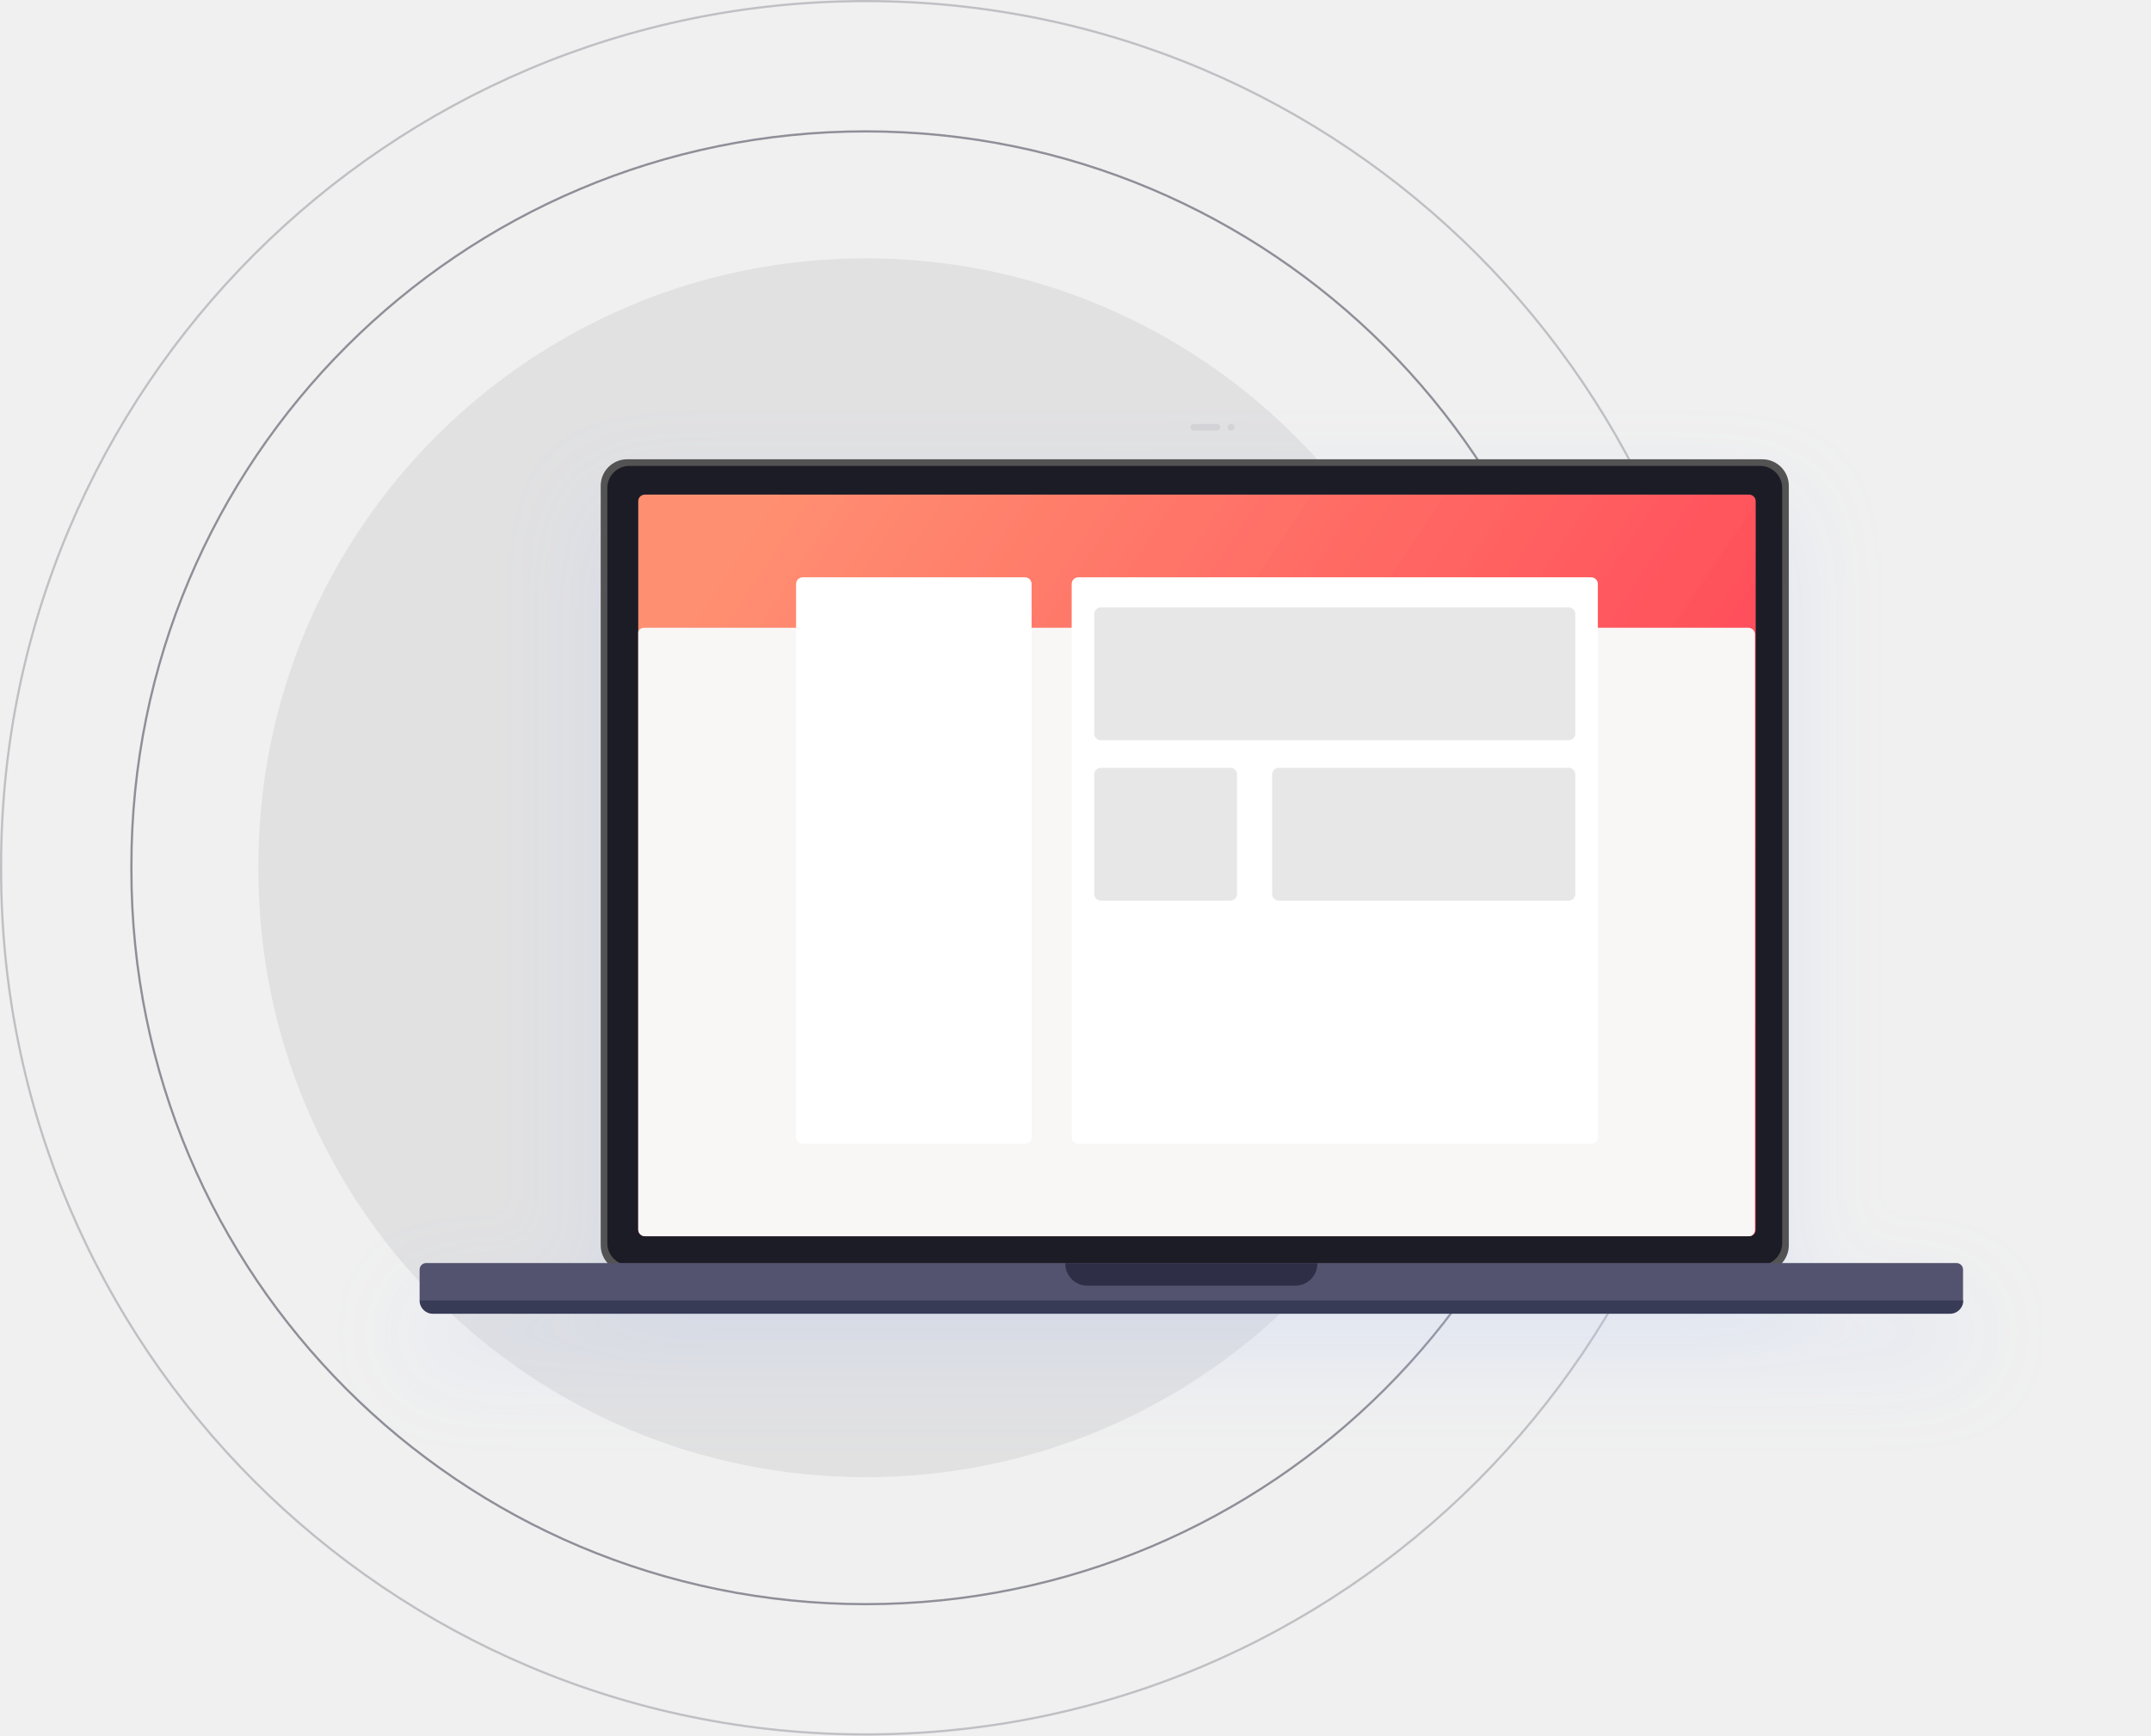
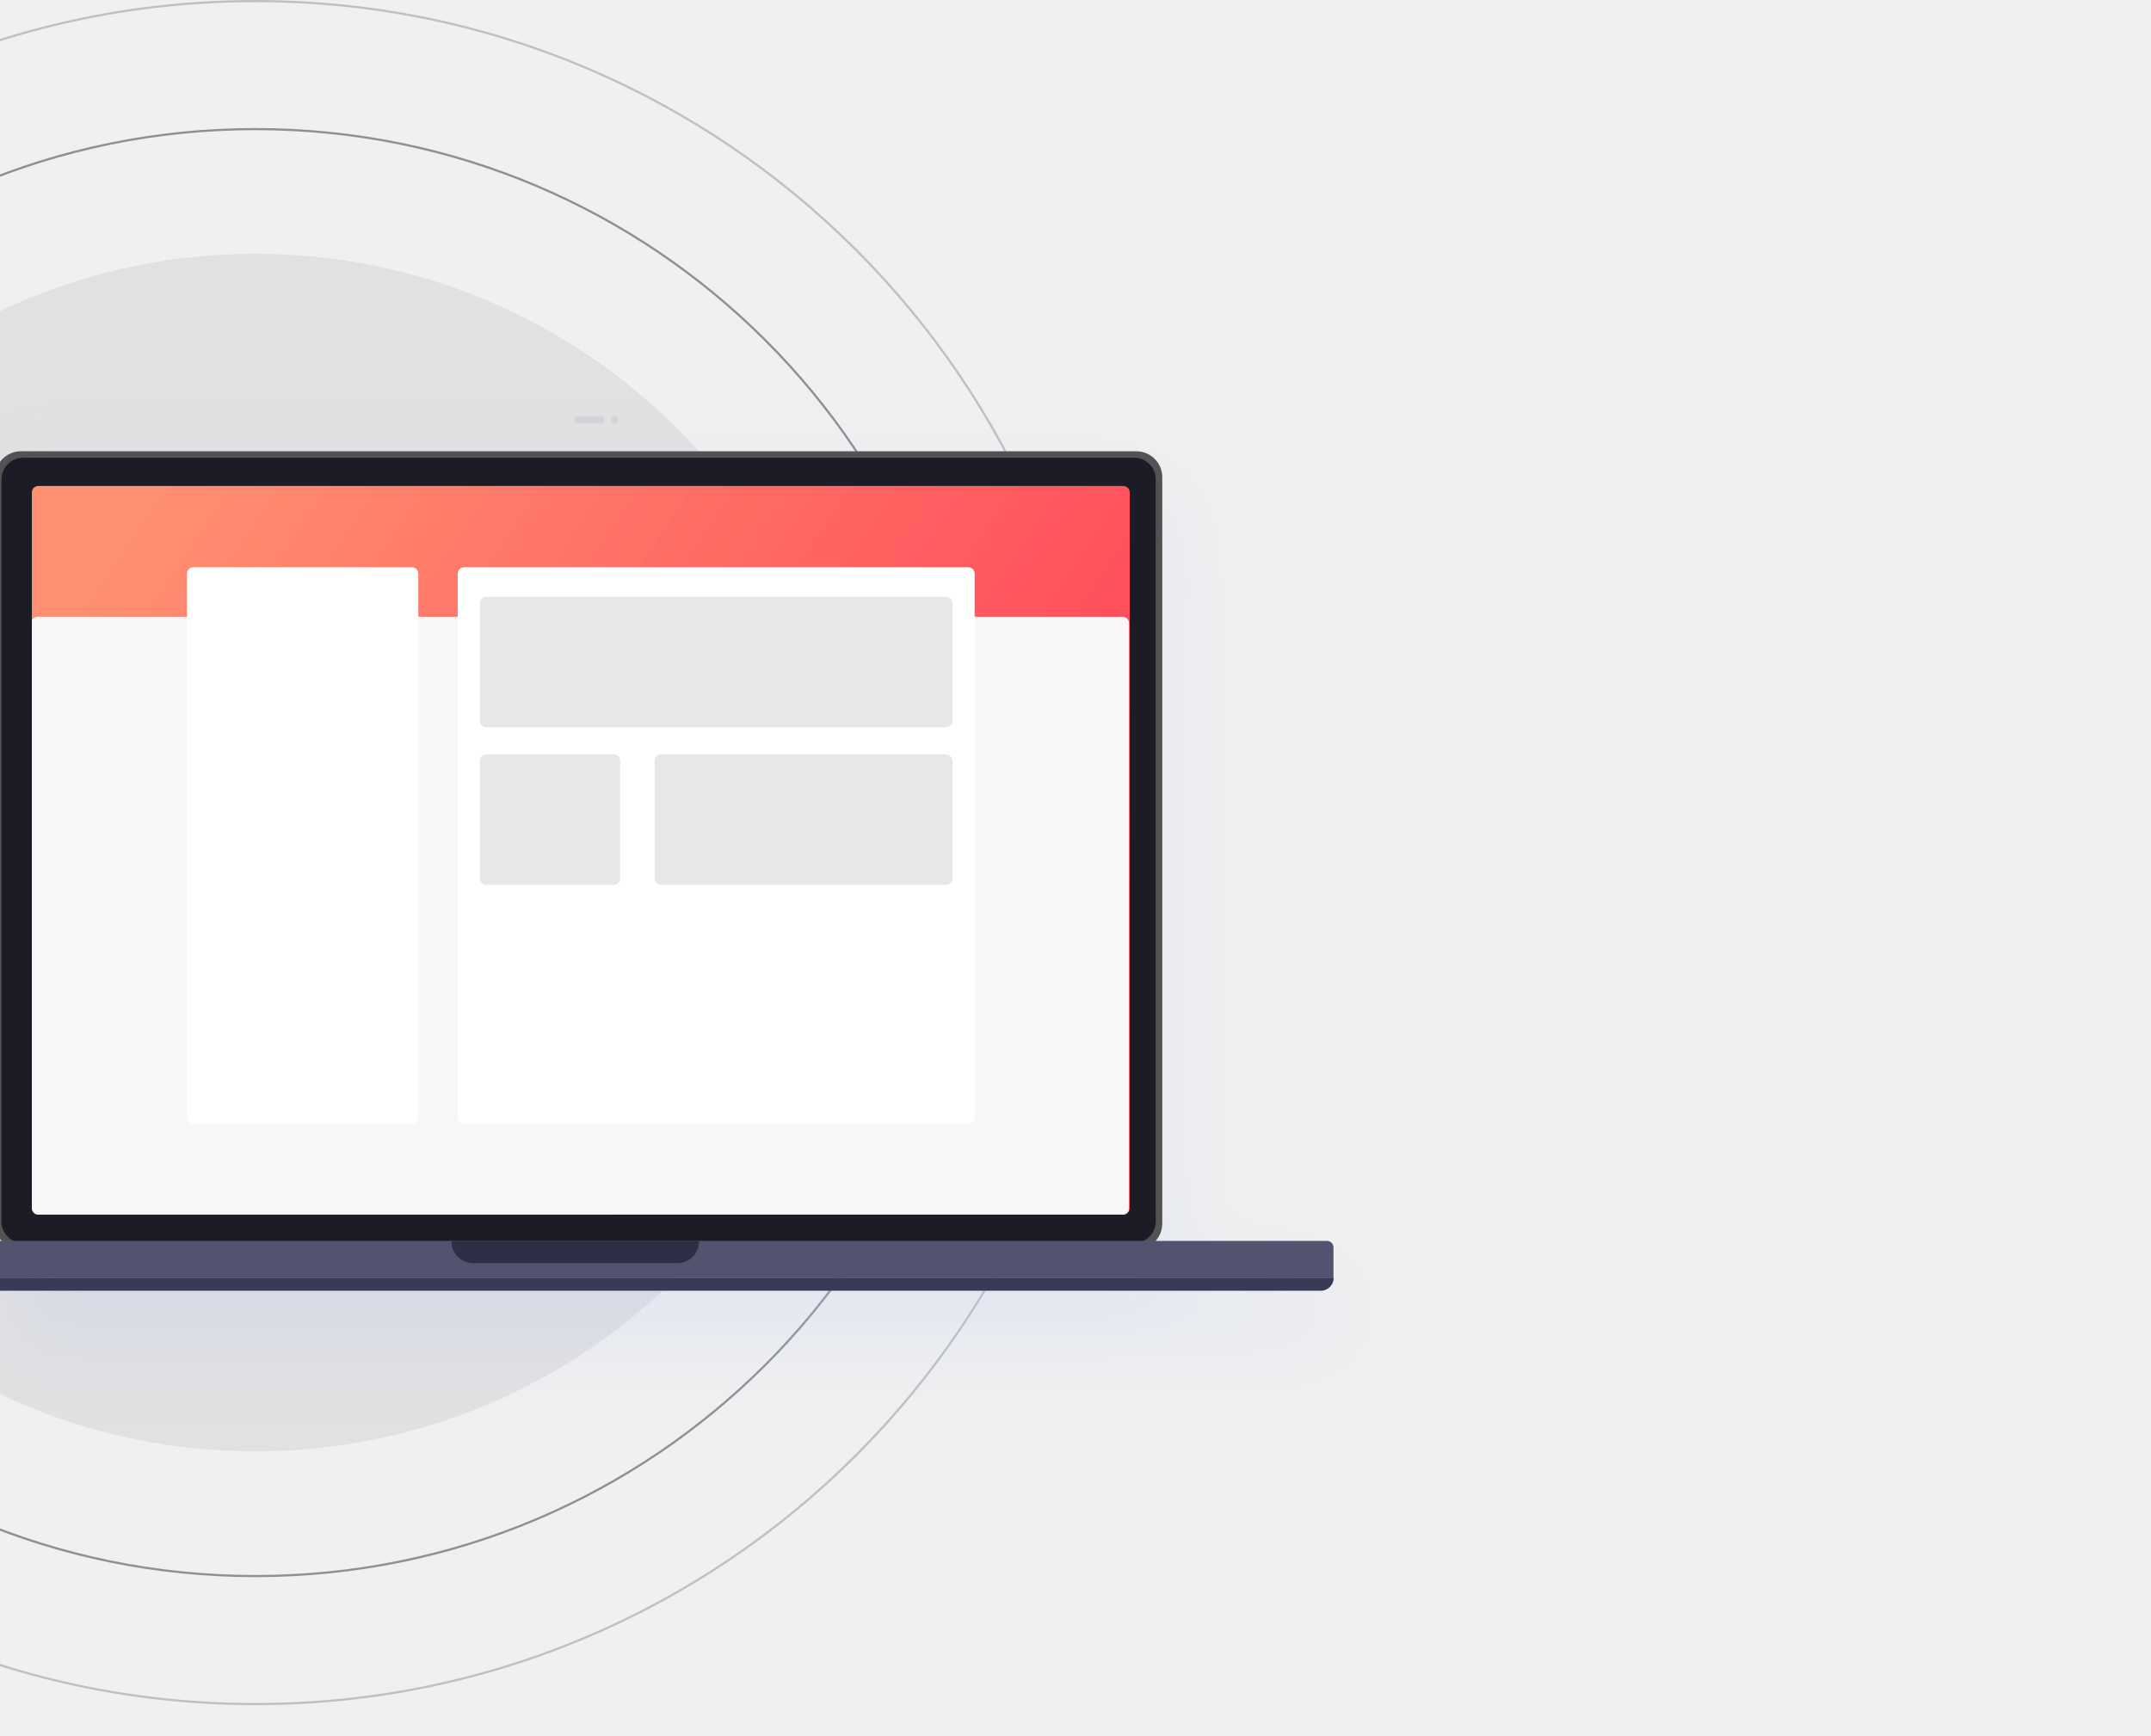
- <svg xmlns="http://www.w3.org/2000/svg" xmlns:xlink="http://www.w3.org/1999/xlink" width="974" height="786">
+ <svg xmlns="http://www.w3.org/2000/svg" xmlns:xlink="http://www.w3.org/1999/xlink" viewBox="370 0 800 800" width="974" height="786">
  <defs>
    <linearGradient x1="0%" y1="27.97%" x2="100%" y2="72.03%" id="c">
      <stop stop-color="#FF8F71" offset="0%" />
      <stop stop-color="#FF3E55" offset="100%" />
    </linearGradient>
    <filter x="-16.5%" y="-28.5%" width="132.9%" height="157.1%" filterUnits="objectBoundingBox" id="a">
      <feOffset dy="20" in="SourceAlpha" result="shadowOffsetOuter1" />
      <feGaussianBlur stdDeviation="20" in="shadowOffsetOuter1" result="shadowBlurOuter1" />
      <feColorMatrix values="0 0 0 0 0.422 0 0 0 0 0.554 0 0 0 0 0.894 0 0 0 0.243 0" in="shadowBlurOuter1" result="shadowMatrixOuter1" />
      <feMerge>
        <feMergeNode in="shadowMatrixOuter1" />
        <feMergeNode in="SourceGraphic" />
      </feMerge>
    </filter>
    <rect id="b" x="0" y="0" width="506" height="335.872" rx="3" />
    <path d="M3 0h692.9a3 3 0 013 3v14.105H0V3a3 3 0 013-3z" id="e" />
  </defs>
  <g fill="none" fill-rule="evenodd">
    <rect stroke="#2D2E40" opacity=".5" transform="matrix(1 0 0 -1 0 786)" x="59.5" y="59.5" width="665" height="667" rx="332.5" />
    <rect stroke="#2D2E40" opacity=".25" transform="matrix(1 0 0 -1 0 786)" x=".5" y=".5" width="783" height="785" rx="391.5" />
    <rect fill="#2D2E40" opacity=".08" transform="matrix(1 0 0 -1 0 786)" x="117" y="117" width="550" height="552" rx="275" />
    <g transform="translate(190 192)" filter="url(#a)">
      <rect fill="#535353" fill-rule="nonzero" x="82" y="16" width="538" height="368" rx="12" />
      <rect fill="#1D1D25" fill-rule="nonzero" x="85" y="19" width="532" height="362" rx="10" />
      <g transform="translate(99 32)">
        <mask id="d" fill="#fff">
          <use xlink:href="#b" />
        </mask>
        <use fill="url(#c)" fill-rule="nonzero" xlink:href="#b" />
        <rect fill="#F9F6F6" fill-rule="nonzero" mask="url(#d)" x="-.325" y="60.293" width="506" height="275.838" rx="3" />
        <g mask="url(#d)" fill-rule="nonzero">
          <g transform="translate(71.475 37.46)">
            <rect fill="#FFF" width="106.646" height="256.541" rx="3" />
            <rect fill="#FFF" x="124.798" width="238.251" height="256.541" rx="3" />
            <rect fill="#E7E7E7" x="135.009" y="13.622" width="217.83" height="60.162" rx="3" />
            <rect fill="#E7E7E7" x="135.009" y="86.27" width="64.668" height="60.162" rx="3" />
            <rect fill="#E7E7E7" x="215.561" y="86.27" width="137.278" height="60.162" rx="3" />
          </g>
        </g>
      </g>
      <g transform="translate(349)" fill="#4A5166" fill-rule="nonzero" opacity=".098">
        <rect width="13.6" height="3" rx="1.5" />
        <rect x="16.8" width="3.2" height="3" rx="1.5" />
      </g>
      <g transform="translate(0 380)">
        <mask id="f" fill="#fff">
          <use xlink:href="#e" />
        </mask>
        <use fill="#52526F" fill-rule="nonzero" xlink:href="#e" />
        <rect fill="#2F2F47" fill-rule="nonzero" mask="url(#f)" x="292.371" y="-41.908" width="114.156" height="52.171" rx="10" />
      </g>
      <path d="M0 397h699a6 6 0 01-6 6H6a6 6 0 01-6-6z" fill="#393A56" fill-rule="nonzero" />
    </g>
  </g>
</svg>
